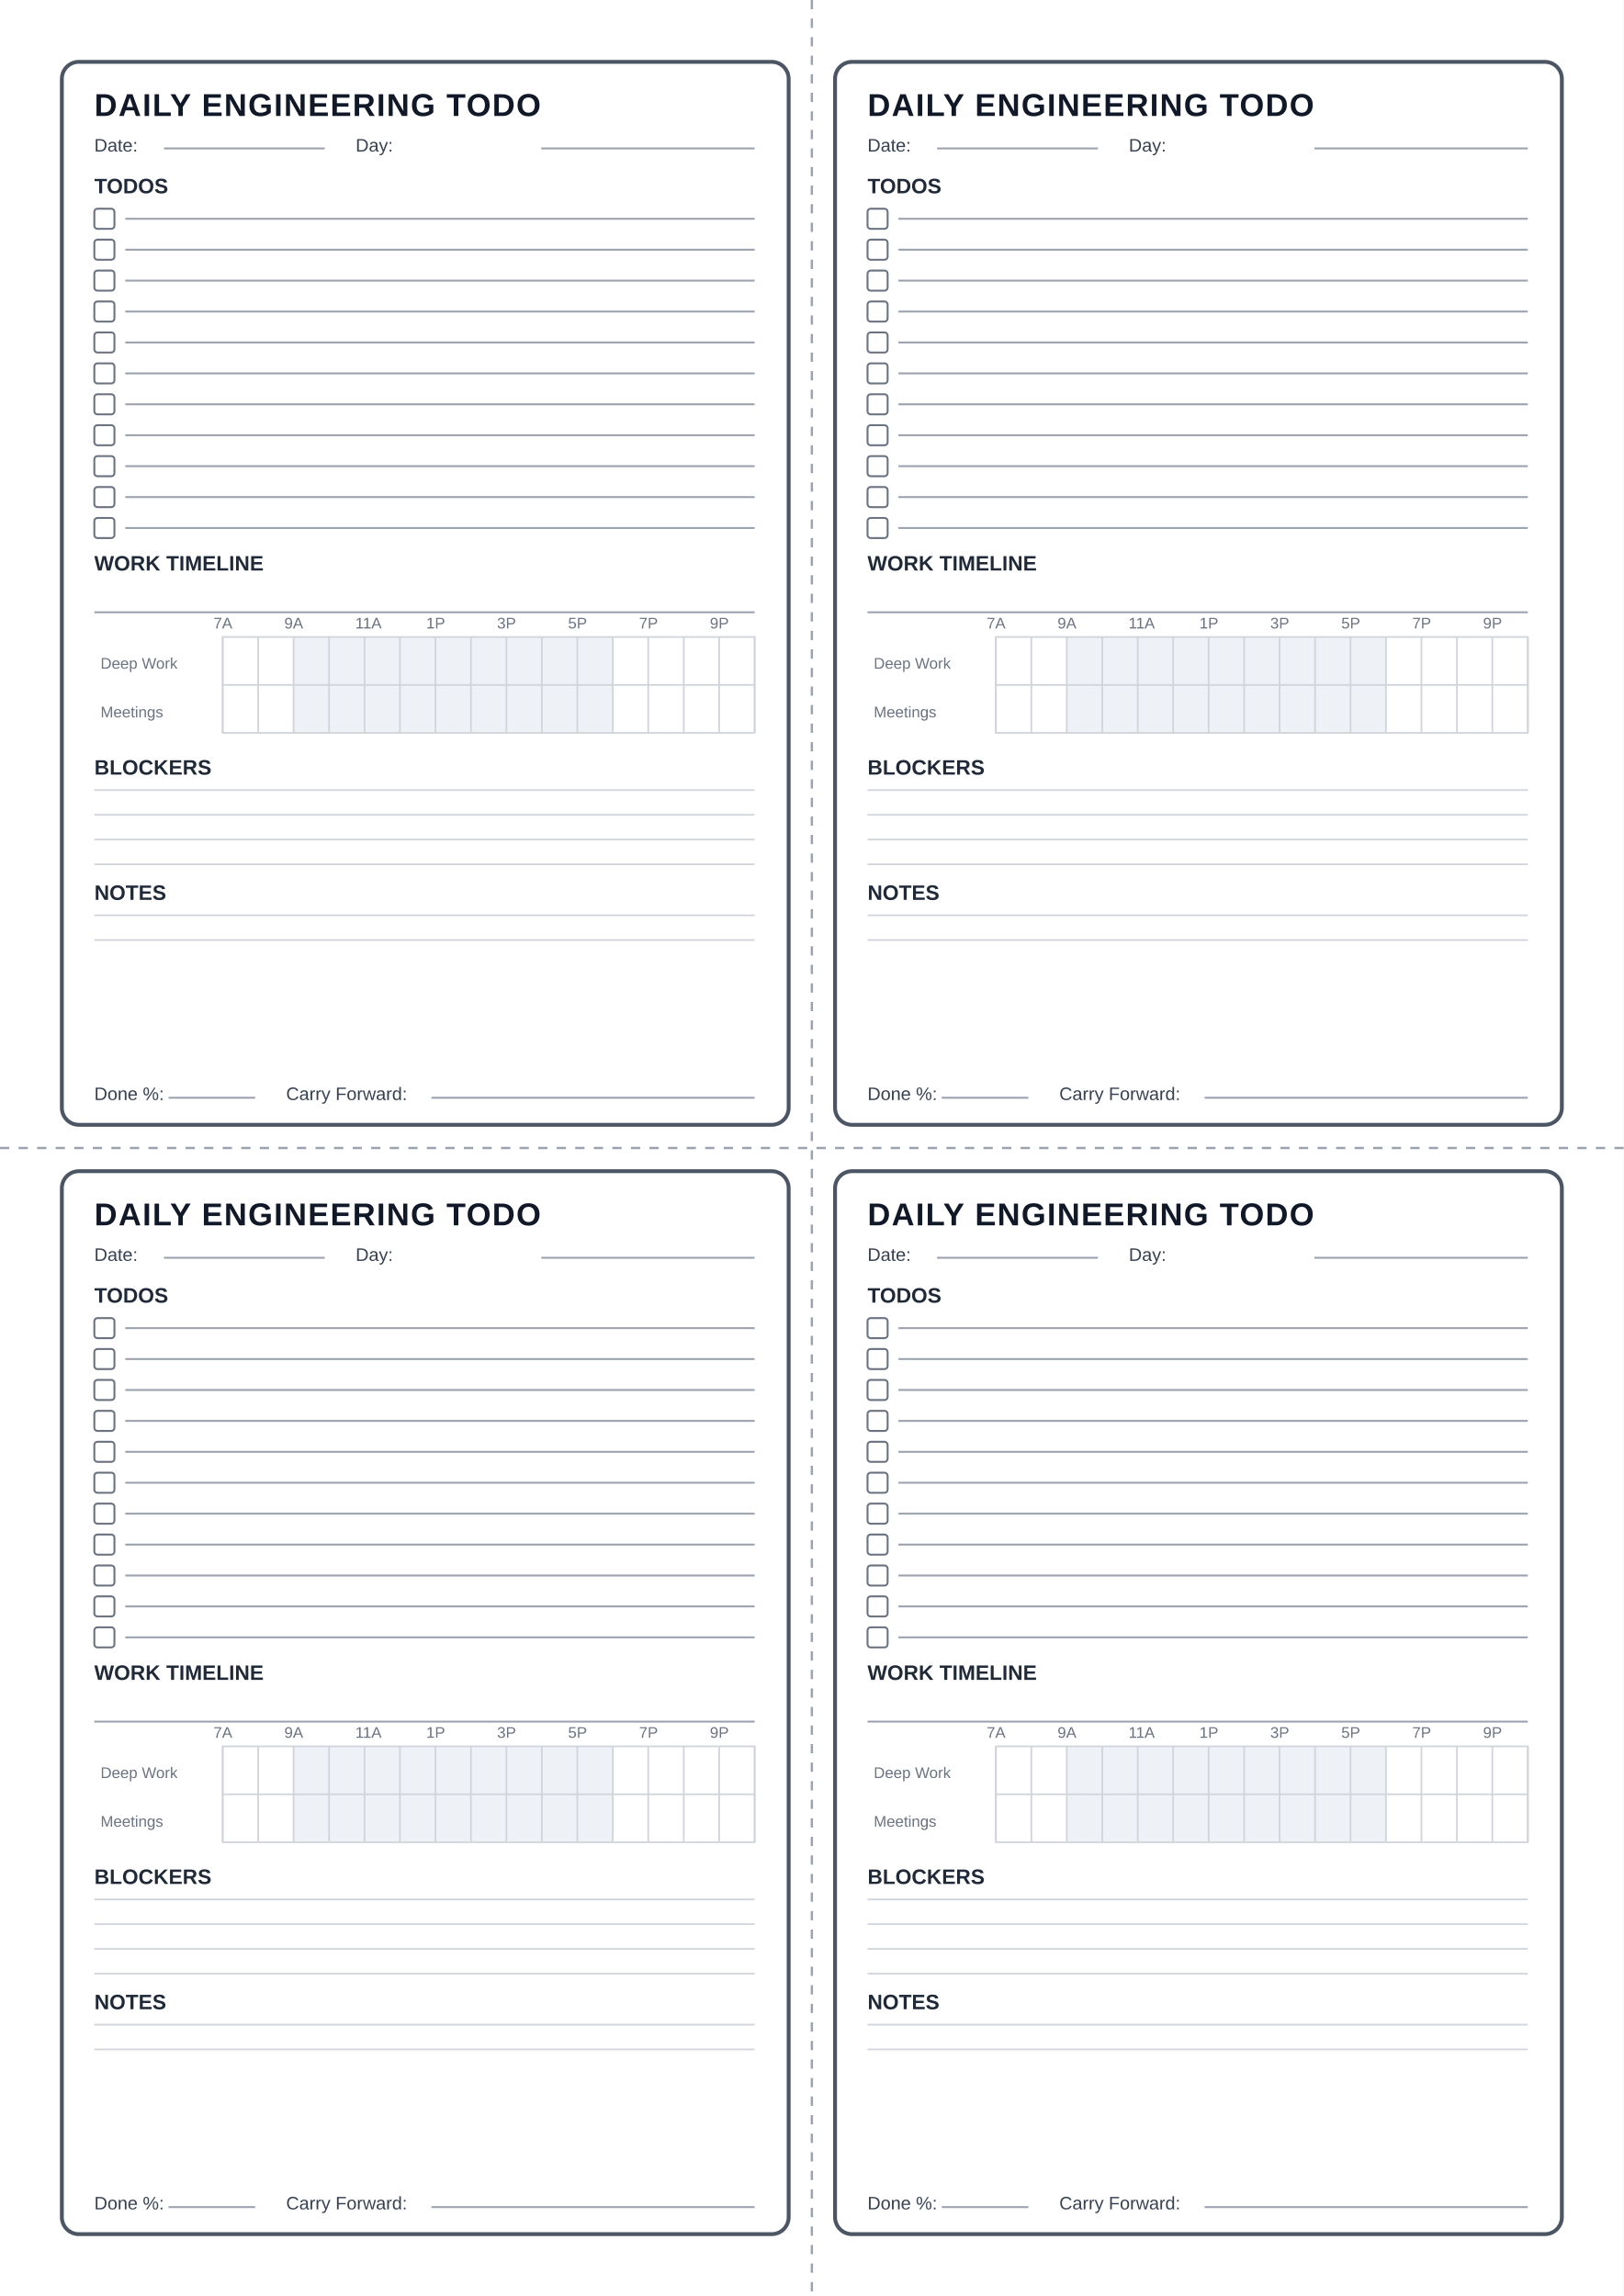
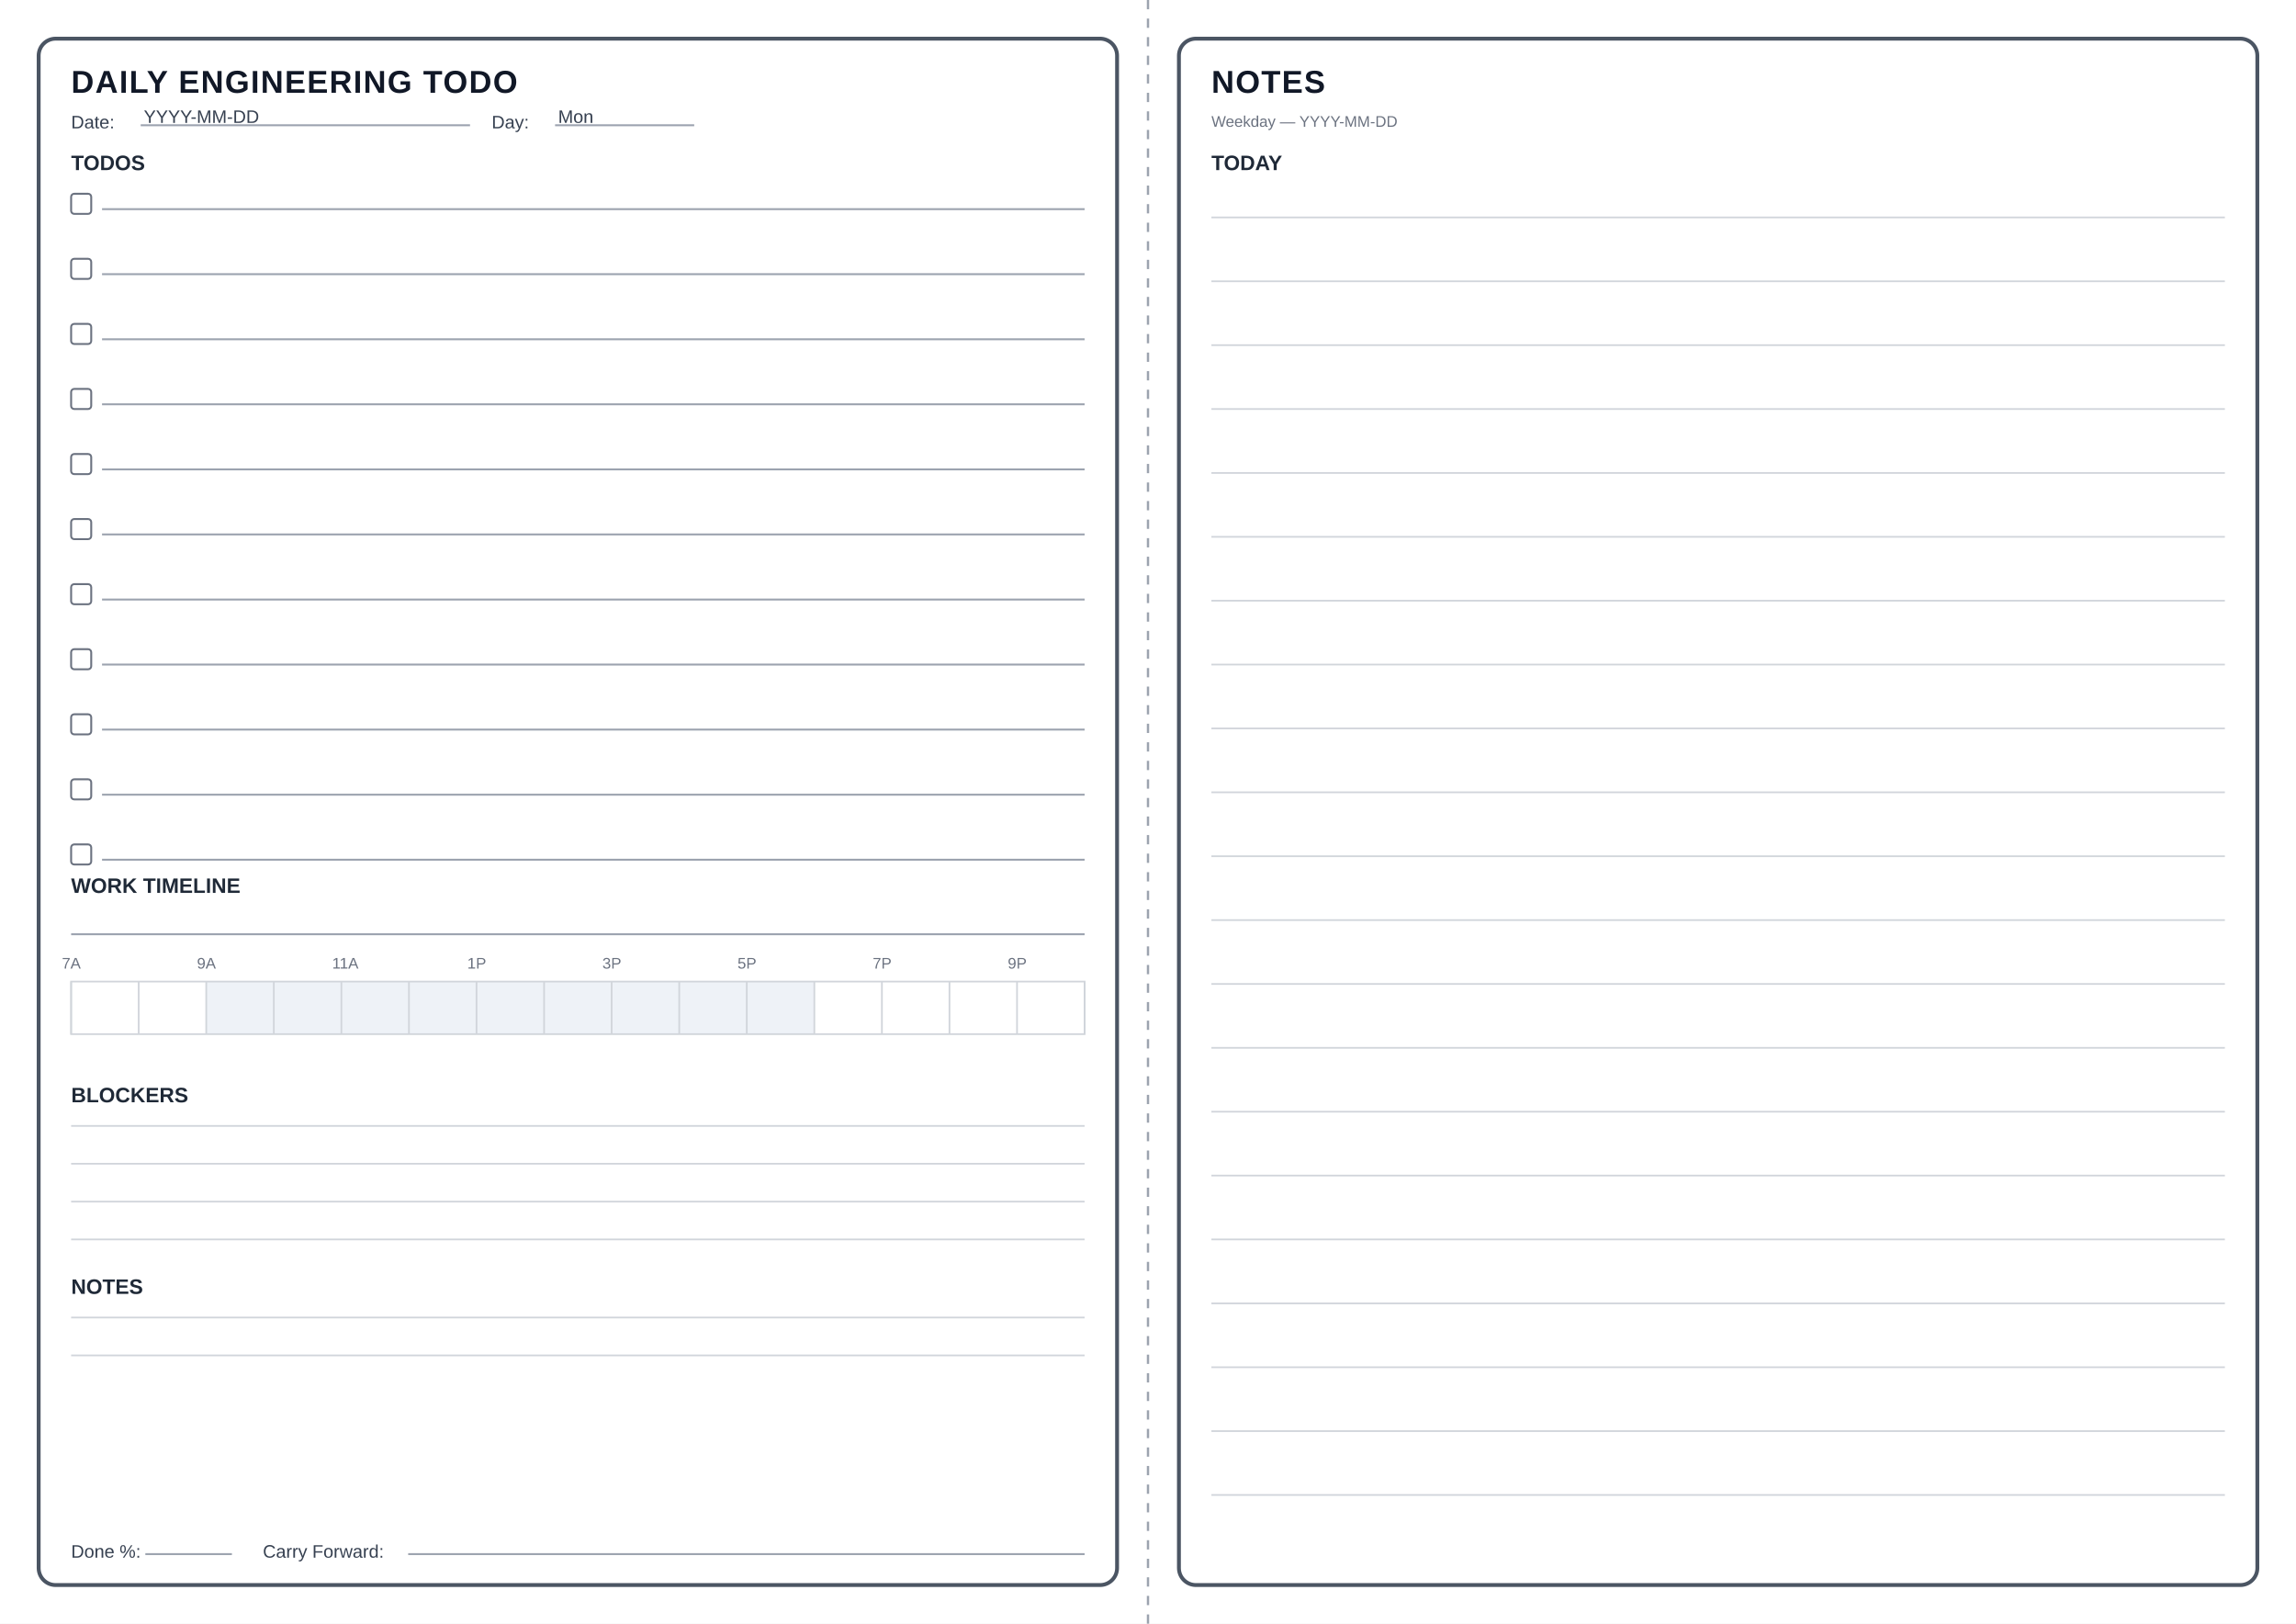
- <svg xmlns="http://www.w3.org/2000/svg" width="210mm" height="297mm" viewBox="0 0 210 297">
-   <defs>
-     <style>
+ <svg xmlns="http://www.w3.org/2000/svg" width="297mm" height="210mm" viewBox="0 0 297 210">
+   <style>
      .title { font: 700 4.1px "Helvetica Neue", Arial, sans-serif; fill: #111827; letter-spacing: 0.15px; }
      .section { font: 700 2.7px "Helvetica Neue", Arial, sans-serif; fill: #1f2937; }
      .label { font: 500 2.35px "Helvetica Neue", Arial, sans-serif; fill: #374151; }
      .tiny { font: 500 2.0px "Helvetica Neue", Arial, sans-serif; fill: #6b7280; }
      .line { stroke: #9ca3af; stroke-width: 0.25; }
      .line-light { stroke: #d1d5db; stroke-width: 0.22; }
      .box { fill: #ffffff; stroke: #4b5563; stroke-width: 0.5; rx: 2.2; }
      .checkbox { fill: none; stroke: #6b7280; stroke-width: 0.25; rx: 0.4; }
      .workband { fill: #eef2f7; }
      .cutline { stroke: #9ca3af; stroke-width: 0.3; stroke-dasharray: 1.2 1.2; }
-     </style>
-     <g id="todo-card">
-       <rect class="box" x="0" y="0" width="94" height="137.5" />
-       <text class="title" x="4.2" y="7">DAILY ENGINEERING TODO</text>
-       <text class="label" x="4.2" y="11.6">Date:</text>
-       <line class="line" x1="13.2" y1="11.2" x2="34" y2="11.2" />
-       <text class="label" x="38" y="11.6">Day:</text>
-       <line class="line" x1="62" y1="11.2" x2="89.6" y2="11.2" />
-       <text class="section" x="4.2" y="17">TODOS</text>
-       <rect class="checkbox" x="4.2" y="19" width="2.6" height="2.6" />
-       <line class="line" x1="8.2" y1="20.3" x2="89.6" y2="20.3" />
-       <rect class="checkbox" x="4.2" y="23" width="2.6" height="2.6" />
-       <line class="line" x1="8.2" y1="24.3" x2="89.6" y2="24.3" />
-       <rect class="checkbox" x="4.2" y="27" width="2.6" height="2.6" />
-       <line class="line" x1="8.2" y1="28.3" x2="89.6" y2="28.3" />
-       <rect class="checkbox" x="4.2" y="31" width="2.6" height="2.6" />
-       <line class="line" x1="8.2" y1="32.3" x2="89.6" y2="32.3" />
-       <rect class="checkbox" x="4.2" y="35" width="2.6" height="2.6" />
-       <line class="line" x1="8.2" y1="36.3" x2="89.6" y2="36.3" />
-       <rect class="checkbox" x="4.2" y="39" width="2.6" height="2.6" />
-       <line class="line" x1="8.2" y1="40.3" x2="89.6" y2="40.3" />
-       <rect class="checkbox" x="4.2" y="43" width="2.6" height="2.6" />
-       <line class="line" x1="8.2" y1="44.3" x2="89.6" y2="44.3" />
-       <rect class="checkbox" x="4.2" y="47" width="2.6" height="2.6" />
-       <line class="line" x1="8.2" y1="48.3" x2="89.6" y2="48.3" />
-       <rect class="checkbox" x="4.2" y="51" width="2.6" height="2.6" />
-       <line class="line" x1="8.2" y1="52.3" x2="89.6" y2="52.3" />
-       <rect class="checkbox" x="4.2" y="55" width="2.6" height="2.6" />
-       <line class="line" x1="8.2" y1="56.3" x2="89.6" y2="56.3" />
-       <rect class="checkbox" x="4.2" y="59" width="2.6" height="2.6" />
-       <line class="line" x1="8.2" y1="60.3" x2="89.6" y2="60.3" />
-       <text class="section" x="4.2" y="65.8">WORK TIMELINE</text>
-       <text class="tiny" x="5" y="78.5">Deep Work</text>
-       <text class="tiny" x="5" y="84.8">Meetings</text>
-       <line class="line" x1="4.2" y1="71.2" x2="89.6" y2="71.2" />
-       <rect class="workband" x="29.97" y="74.4" width="41.28" height="12.4" />
-       <rect class="line-light" x="20.8" y="74.4" width="68.8" height="12.4" fill="none" />
-       <line class="line-light" x1="20.8" y1="80.6" x2="89.6" y2="80.6" />
-       <line class="line-light" x1="20.8" y1="74.4" x2="20.8" y2="86.8" />
-       <line class="line-light" x1="25.39" y1="74.4" x2="25.39" y2="86.8" />
-       <line class="line-light" x1="29.97" y1="74.4" x2="29.97" y2="86.8" />
-       <line class="line-light" x1="34.56" y1="74.4" x2="34.56" y2="86.8" />
-       <line class="line-light" x1="39.15" y1="74.4" x2="39.15" y2="86.8" />
-       <line class="line-light" x1="43.73" y1="74.4" x2="43.73" y2="86.8" />
-       <line class="line-light" x1="48.32" y1="74.4" x2="48.32" y2="86.8" />
-       <line class="line-light" x1="52.91" y1="74.4" x2="52.91" y2="86.8" />
-       <line class="line-light" x1="57.49" y1="74.4" x2="57.49" y2="86.8" />
-       <line class="line-light" x1="62.08" y1="74.4" x2="62.08" y2="86.8" />
-       <line class="line-light" x1="66.67" y1="74.4" x2="66.67" y2="86.8" />
-       <line class="line-light" x1="71.25" y1="74.4" x2="71.25" y2="86.8" />
-       <line class="line-light" x1="75.84" y1="74.4" x2="75.84" y2="86.8" />
-       <line class="line-light" x1="80.43" y1="74.4" x2="80.43" y2="86.8" />
-       <line class="line-light" x1="85.01" y1="74.4" x2="85.01" y2="86.8" />
-       <line class="line-light" x1="89.6" y1="74.4" x2="89.6" y2="86.8" />
-       <text class="tiny" x="19.6" y="73.3">7A</text>
-       <text class="tiny" x="28.77" y="73.3">9A</text>
-       <text class="tiny" x="37.95" y="73.3">11A</text>
-       <text class="tiny" x="47.12" y="73.3">1P</text>
-       <text class="tiny" x="56.29" y="73.3">3P</text>
-       <text class="tiny" x="65.47" y="73.3">5P</text>
-       <text class="tiny" x="74.64" y="73.3">7P</text>
-       <text class="tiny" x="83.81" y="73.3">9P</text>
-       <text class="section" x="4.2" y="92.2">BLOCKERS</text>
-       <line class="line-light" x1="4.2" y1="94.2" x2="89.6" y2="94.2" />
-       <line class="line-light" x1="4.2" y1="97.4" x2="89.6" y2="97.4" />
-       <line class="line-light" x1="4.2" y1="100.6" x2="89.6" y2="100.6" />
-       <line class="line-light" x1="4.2" y1="103.8" x2="89.6" y2="103.8" />
-       <text class="section" x="4.2" y="108.4">NOTES</text>
-       <line class="line-light" x1="4.2" y1="110.4" x2="89.6" y2="110.4" />
-       <line class="line-light" x1="4.2" y1="113.6" x2="89.6" y2="113.6" />
-       <text class="label" x="4.2" y="134.3">Done %:</text>
-       <line class="line" x1="13.8" y1="134" x2="25" y2="134" />
-       <text class="label" x="29" y="134.3">Carry Forward:</text>
-       <line class="line" x1="47.8" y1="134" x2="89.6" y2="134" />
-     </g>
-   </defs>
-   <rect x="0" y="0" width="210" height="297" fill="#ffffff" />
-   <line class="cutline" x1="105" y1="0" x2="105" y2="297" />
-   <line class="cutline" x1="0" y1="148.5" x2="210" y2="148.5" />
-   <use href="#todo-card" x="8" y="8" />
-   <use href="#todo-card" x="108" y="8" />
-   <use href="#todo-card" x="8" y="151.5" />
-   <use href="#todo-card" x="108" y="151.5" />
+   </style>
+   <rect x="0" y="0" width="297" height="210" fill="#ffffff" />
+   <line class="cutline" x1="148.5" y1="0" x2="148.5" y2="210" />
+   <g transform="translate(5,5)">
+     <rect class="box" x="0" y="0" width="139.5" height="200" />
+     <text class="title" x="4.2" y="7">DAILY ENGINEERING TODO</text>
+     <text class="label" x="4.2" y="11.6">Date:</text>
+     <line class="line" x1="13.2" y1="11.2" x2="55.8" y2="11.2" />
+     <text class="label" x="13.6" y="10.9">YYYY-MM-DD</text>
+     <text class="label" x="58.6" y="11.6">Day:</text>
+     <line class="line" x1="66.8" y1="11.2" x2="84.8" y2="11.2" />
+     <text class="label" x="67.2" y="10.9">Mon</text>
+     <text class="section" x="4.2" y="17">TODOS</text>
+     <rect class="checkbox" x="4.2" y="20.06" width="2.6" height="2.6" />
+     <line class="line" x1="8.2" y1="22.05" x2="135.3" y2="22.05" />
+     <rect class="checkbox" x="4.2" y="28.47" width="2.6" height="2.6" />
+     <line class="line" x1="8.2" y1="30.46" x2="135.3" y2="30.46" />
+     <rect class="checkbox" x="4.2" y="36.89" width="2.6" height="2.6" />
+     <line class="line" x1="8.2" y1="38.88" x2="135.3" y2="38.88" />
+     <rect class="checkbox" x="4.2" y="45.30" width="2.6" height="2.6" />
+     <line class="line" x1="8.2" y1="47.29" x2="135.3" y2="47.29" />
+     <rect class="checkbox" x="4.2" y="53.72" width="2.6" height="2.6" />
+     <line class="line" x1="8.2" y1="55.71" x2="135.3" y2="55.71" />
+     <rect class="checkbox" x="4.2" y="62.13" width="2.6" height="2.6" />
+     <line class="line" x1="8.2" y1="64.12" x2="135.3" y2="64.12" />
+     <rect class="checkbox" x="4.2" y="70.55" width="2.6" height="2.6" />
+     <line class="line" x1="8.2" y1="72.54" x2="135.3" y2="72.54" />
+     <rect class="checkbox" x="4.2" y="78.96" width="2.6" height="2.6" />
+     <line class="line" x1="8.2" y1="80.95" x2="135.3" y2="80.95" />
+     <rect class="checkbox" x="4.2" y="87.38" width="2.6" height="2.6" />
+     <line class="line" x1="8.2" y1="89.36" x2="135.3" y2="89.36" />
+     <rect class="checkbox" x="4.2" y="95.79" width="2.6" height="2.6" />
+     <line class="line" x1="8.2" y1="97.78" x2="135.3" y2="97.78" />
+     <rect class="checkbox" x="4.2" y="104.21" width="2.6" height="2.6" />
+     <line class="line" x1="8.2" y1="106.19" x2="135.3" y2="106.19" />
+     <text class="section" x="4.2" y="110.48">WORK TIMELINE</text>
+     <line class="line" x1="4.2" y1="115.83" x2="135.3" y2="115.83" />
+     <rect class="workband" x="21.68" y="121.95" width="78.66" height="6.8" />
+     <rect class="line-light" x="4.2" y="121.95" width="131.1" height="6.8" fill="none" />
+     <line class="line-light" x1="4.20" y1="121.95" x2="4.20" y2="128.75" />
+     <line class="line-light" x1="12.94" y1="121.95" x2="12.94" y2="128.75" />
+     <line class="line-light" x1="21.68" y1="121.95" x2="21.68" y2="128.75" />
+     <line class="line-light" x1="30.42" y1="121.95" x2="30.42" y2="128.75" />
+     <line class="line-light" x1="39.16" y1="121.95" x2="39.16" y2="128.75" />
+     <line class="line-light" x1="47.90" y1="121.95" x2="47.90" y2="128.75" />
+     <line class="line-light" x1="56.64" y1="121.95" x2="56.64" y2="128.75" />
+     <line class="line-light" x1="65.38" y1="121.95" x2="65.38" y2="128.75" />
+     <line class="line-light" x1="74.12" y1="121.95" x2="74.12" y2="128.75" />
+     <line class="line-light" x1="82.86" y1="121.95" x2="82.86" y2="128.75" />
+     <line class="line-light" x1="91.60" y1="121.95" x2="91.60" y2="128.75" />
+     <line class="line-light" x1="100.34" y1="121.95" x2="100.34" y2="128.75" />
+     <line class="line-light" x1="109.08" y1="121.95" x2="109.08" y2="128.75" />
+     <line class="line-light" x1="117.82" y1="121.95" x2="117.82" y2="128.75" />
+     <line class="line-light" x1="126.56" y1="121.95" x2="126.56" y2="128.75" />
+     <line class="line-light" x1="135.30" y1="121.95" x2="135.30" y2="128.75" />
+     <text class="tiny" x="3.00" y="120.27">7A</text>
+     <text class="tiny" x="20.48" y="120.27">9A</text>
+     <text class="tiny" x="37.96" y="120.27">11A</text>
+     <text class="tiny" x="55.44" y="120.27">1P</text>
+     <text class="tiny" x="72.92" y="120.27">3P</text>
+     <text class="tiny" x="90.40" y="120.27">5P</text>
+     <text class="tiny" x="107.88" y="120.27">7P</text>
+     <text class="tiny" x="125.36" y="120.27">9P</text>
+     <text class="section" x="4.2" y="137.56">BLOCKERS</text>
+     <line class="line-light" x1="4.2" y1="140.62" x2="135.3" y2="140.62" />
+     <line class="line-light" x1="4.2" y1="145.51" x2="135.3" y2="145.51" />
+     <line class="line-light" x1="4.2" y1="150.41" x2="135.3" y2="150.41" />
+     <line class="line-light" x1="4.2" y1="155.30" x2="135.3" y2="155.30" />
+     <text class="section" x="4.2" y="162.34">NOTES</text>
+     <line class="line-light" x1="4.2" y1="165.40" x2="135.3" y2="165.40" />
+     <line class="line-light" x1="4.2" y1="170.30" x2="135.3" y2="170.30" />
+     <text class="label" x="4.2" y="196.46">Done %:</text>
+     <line class="line" x1="13.8" y1="196.00" x2="25" y2="196.00" />
+     <text class="label" x="29" y="196.46">Carry Forward:</text>
+     <line class="line" x1="47.8" y1="196.00" x2="135.3" y2="196.00" />
+   </g>
+   <g transform="translate(152.5,5)">
+     <rect class="box" x="0" y="0" width="139.5" height="200" />
+     <text class="title" x="4.2" y="7">NOTES</text>
+     <text class="tiny" x="4.2" y="11.4">Weekday — YYYY-MM-DD</text>
+     <text class="section" x="4.2" y="17">TODAY</text>
+     <line class="line-light" x1="4.2" y1="23.12" x2="135.3" y2="23.12" />
+     <line class="line-light" x1="4.2" y1="31.38" x2="135.3" y2="31.38" />
+     <line class="line-light" x1="4.2" y1="39.64" x2="135.3" y2="39.64" />
+     <line class="line-light" x1="4.2" y1="47.90" x2="135.3" y2="47.90" />
+     <line class="line-light" x1="4.2" y1="56.17" x2="135.3" y2="56.17" />
+     <line class="line-light" x1="4.2" y1="64.43" x2="135.3" y2="64.43" />
+     <line class="line-light" x1="4.2" y1="72.69" x2="135.3" y2="72.69" />
+     <line class="line-light" x1="4.2" y1="80.95" x2="135.3" y2="80.95" />
+     <line class="line-light" x1="4.2" y1="89.21" x2="135.3" y2="89.21" />
+     <line class="line-light" x1="4.2" y1="97.47" x2="135.3" y2="97.47" />
+     <line class="line-light" x1="4.2" y1="105.74" x2="135.3" y2="105.74" />
+     <line class="line-light" x1="4.2" y1="114.00" x2="135.3" y2="114.00" />
+     <line class="line-light" x1="4.2" y1="122.26" x2="135.3" y2="122.26" />
+     <line class="line-light" x1="4.2" y1="130.52" x2="135.3" y2="130.52" />
+     <line class="line-light" x1="4.2" y1="138.78" x2="135.3" y2="138.78" />
+     <line class="line-light" x1="4.2" y1="147.04" x2="135.3" y2="147.04" />
+     <line class="line-light" x1="4.2" y1="155.30" x2="135.3" y2="155.30" />
+     <line class="line-light" x1="4.2" y1="163.57" x2="135.3" y2="163.57" />
+     <line class="line-light" x1="4.2" y1="171.83" x2="135.3" y2="171.83" />
+     <line class="line-light" x1="4.2" y1="180.09" x2="135.3" y2="180.09" />
+     <line class="line-light" x1="4.2" y1="188.35" x2="135.3" y2="188.35" />
+   </g>
</svg>
